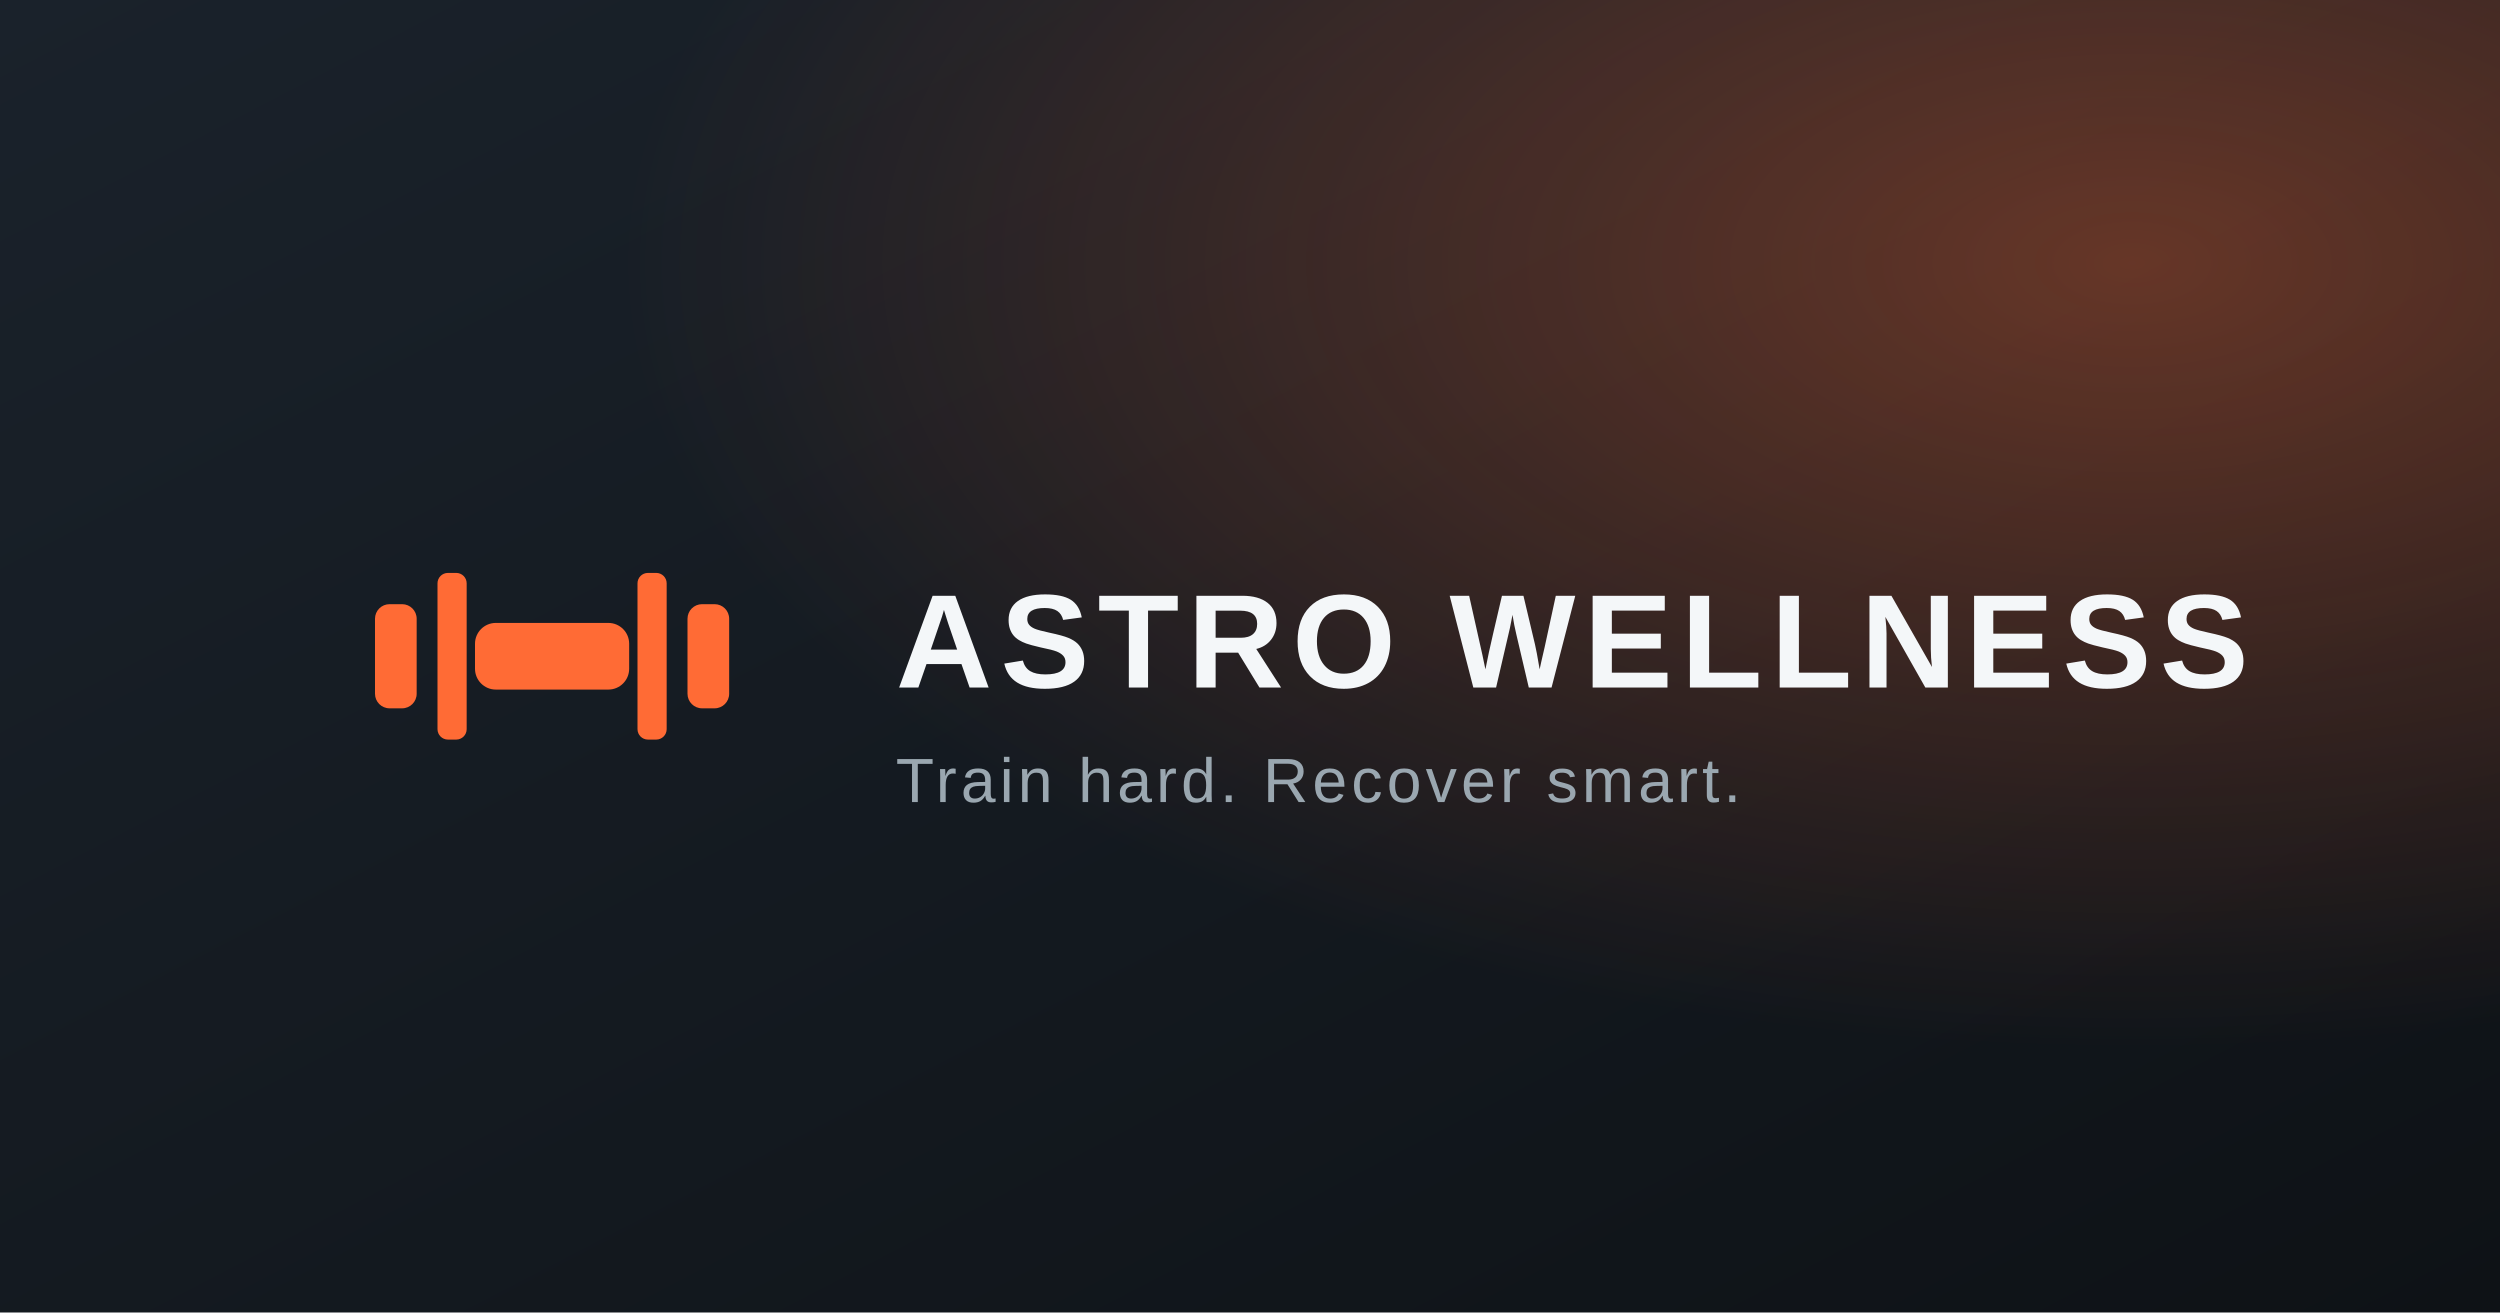
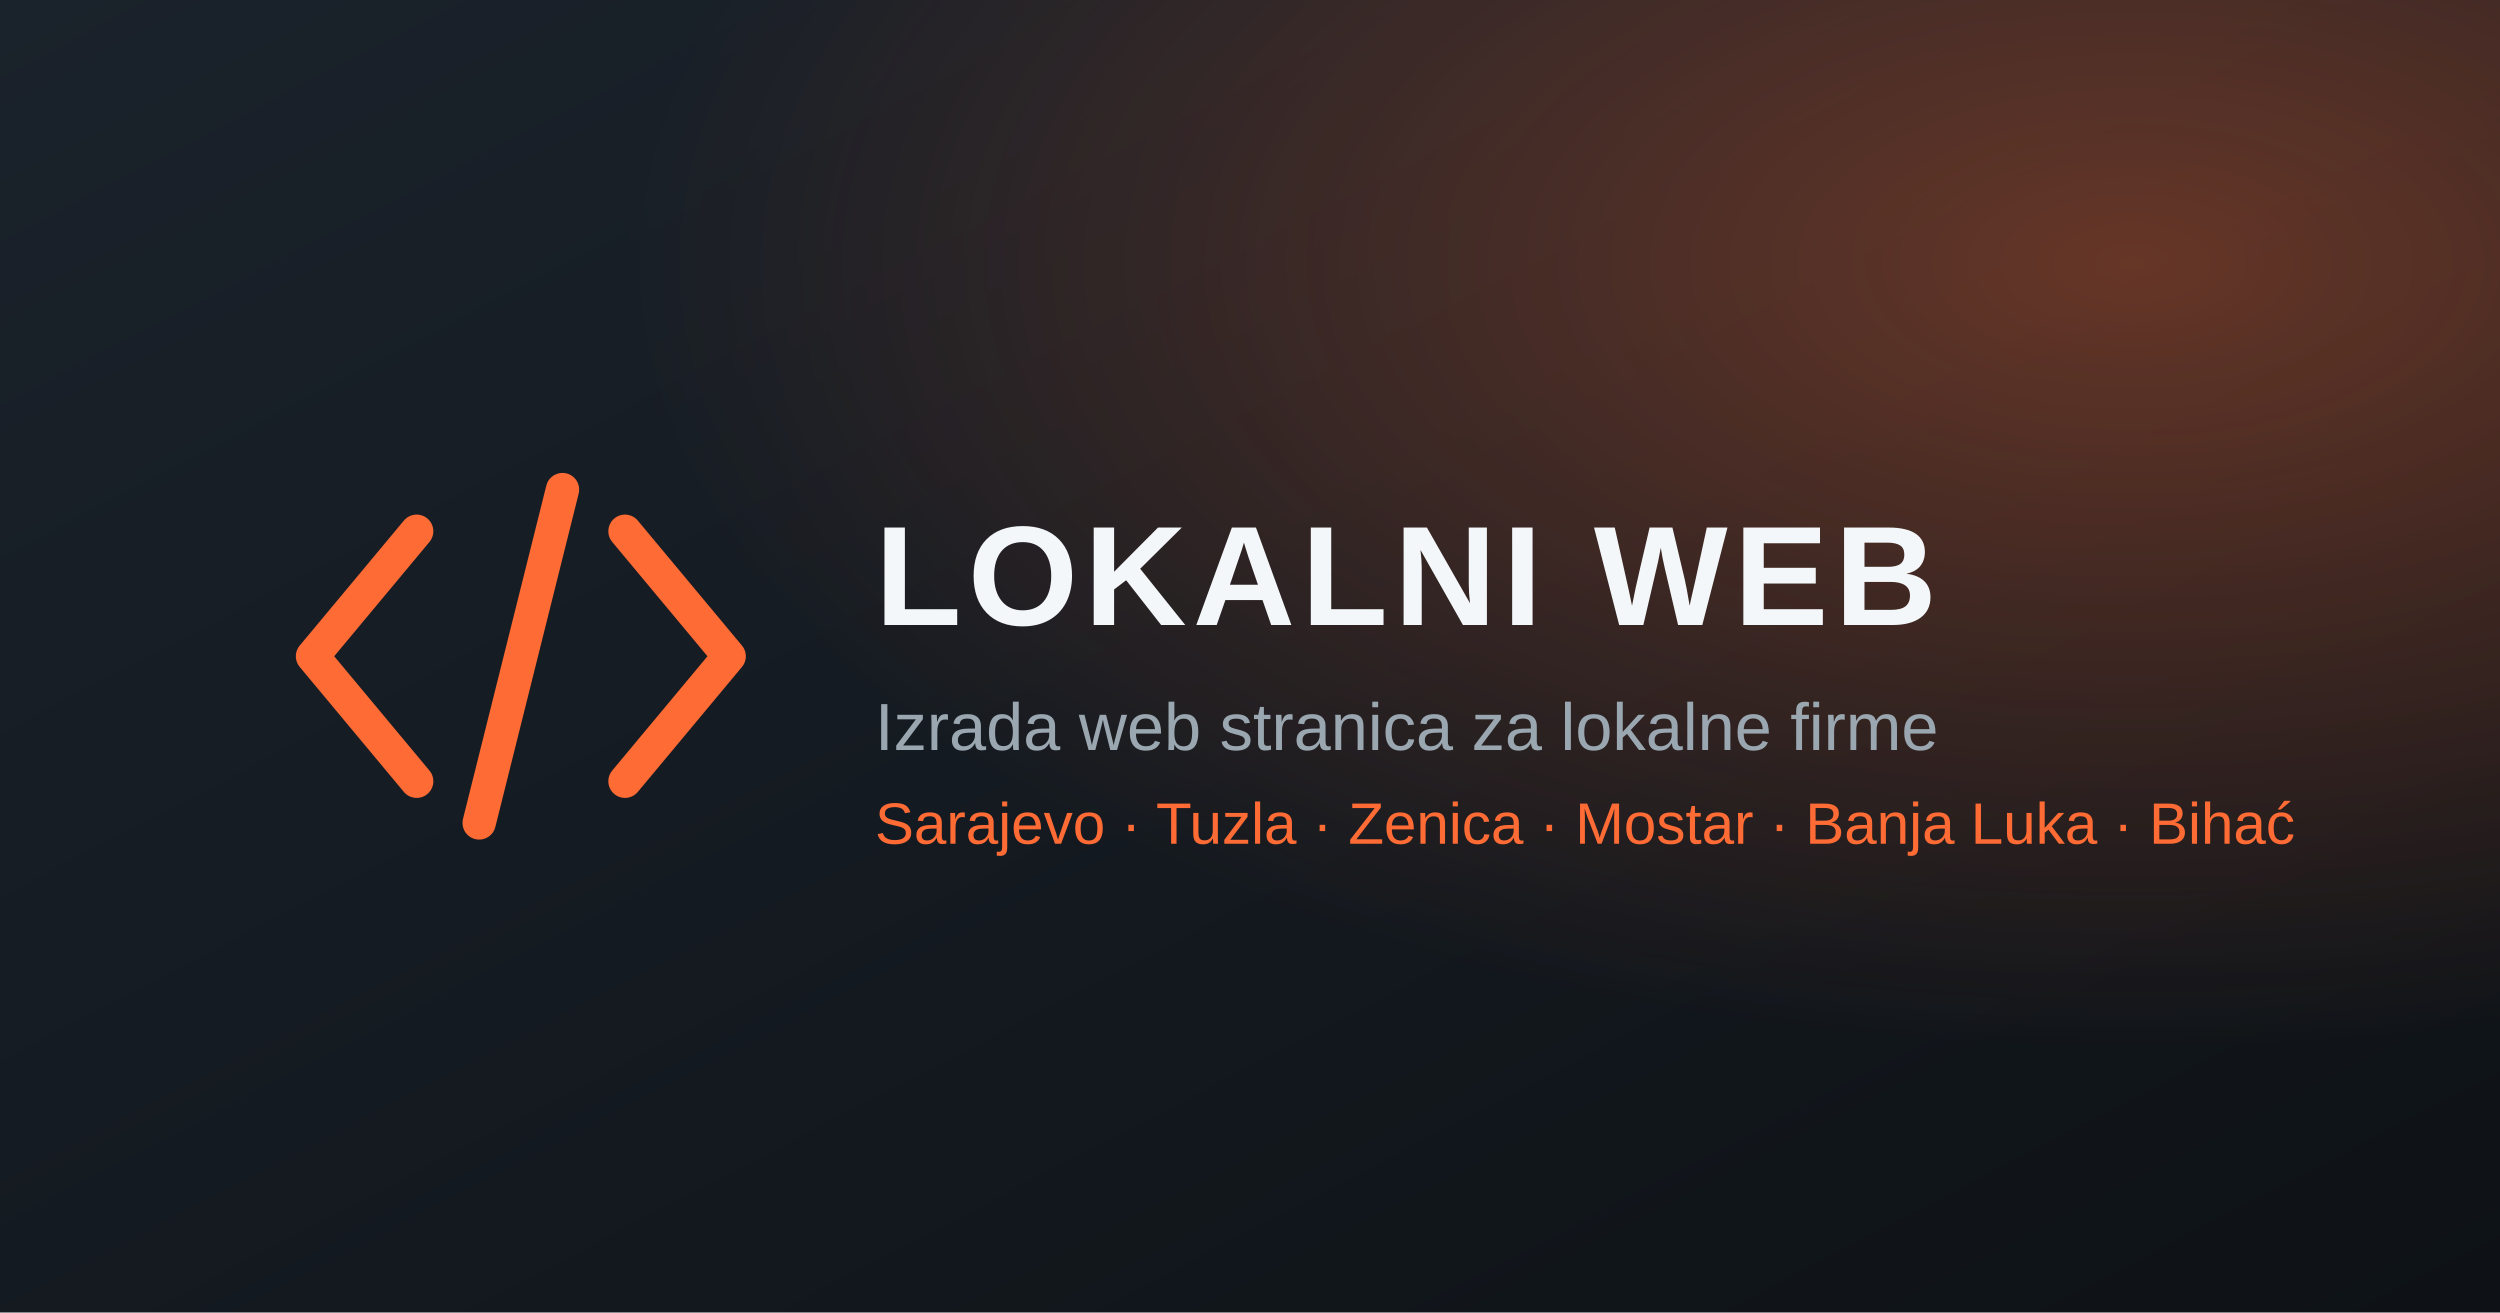
<svg xmlns="http://www.w3.org/2000/svg" viewBox="0 0 1200 630">
  <defs>
    <linearGradient id="bg" x1="0" y1="0" x2="1" y2="1">
      <stop offset="0" stop-color="#1a222b" />
      <stop offset="1" stop-color="#0e1216" />
    </linearGradient>
    <radialGradient id="glow" cx="0.85" cy="0.2" r="0.6">
      <stop offset="0" stop-color="#ff6b35" stop-opacity="0.35" />
      <stop offset="1" stop-color="#ff6b35" stop-opacity="0" />
    </radialGradient>
  </defs>
  <rect width="1200" height="630" fill="url(#bg)" />
  <rect width="1200" height="630" fill="url(#glow)" />
-   <g fill="#ff6b35">
-     <rect x="180" y="290" width="20" height="50" rx="7" />
-     <rect x="330" y="290" width="20" height="50" rx="7" />
-     <rect x="210" y="275" width="14" height="80" rx="5" />
-     <rect x="306" y="275" width="14" height="80" rx="5" />
-     <rect x="228" y="299" width="74" height="32" rx="10" />
+   <g fill="none" stroke="#ff6b35" stroke-width="16" stroke-linecap="round" stroke-linejoin="round">
+     <path d="M200 255 150 315l50 60" />
+     <path d="m300 255 50 60-50 60" />
+     <path d="m270 235-40 160" />
  </g>
-   <text x="430" y="330" font-family="Arial, Helvetica, sans-serif" font-size="64" font-weight="800" letter-spacing="4" fill="#f4f7f9">ASTRO WELLNESS</text>
-   <text x="430" y="385" font-family="Arial, Helvetica, sans-serif" font-size="30" letter-spacing="2" fill="#9aa7b0">Train hard. Recover smart.</text>
+   <text x="420" y="300" font-family="Arial, Helvetica, sans-serif" font-size="68" font-weight="800" letter-spacing="3" fill="#f4f7f9">LOKALNI WEB</text>
+   <text x="420" y="360" font-family="Arial, Helvetica, sans-serif" font-size="32" fill="#9aa7b0">Izrada web stranica za lokalne firme</text>
+   <text x="420" y="405" font-family="Arial, Helvetica, sans-serif" font-size="28" fill="#ff6b35">Sarajevo · Tuzla · Zenica · Mostar · Banja Luka · Bihać</text>
</svg>
